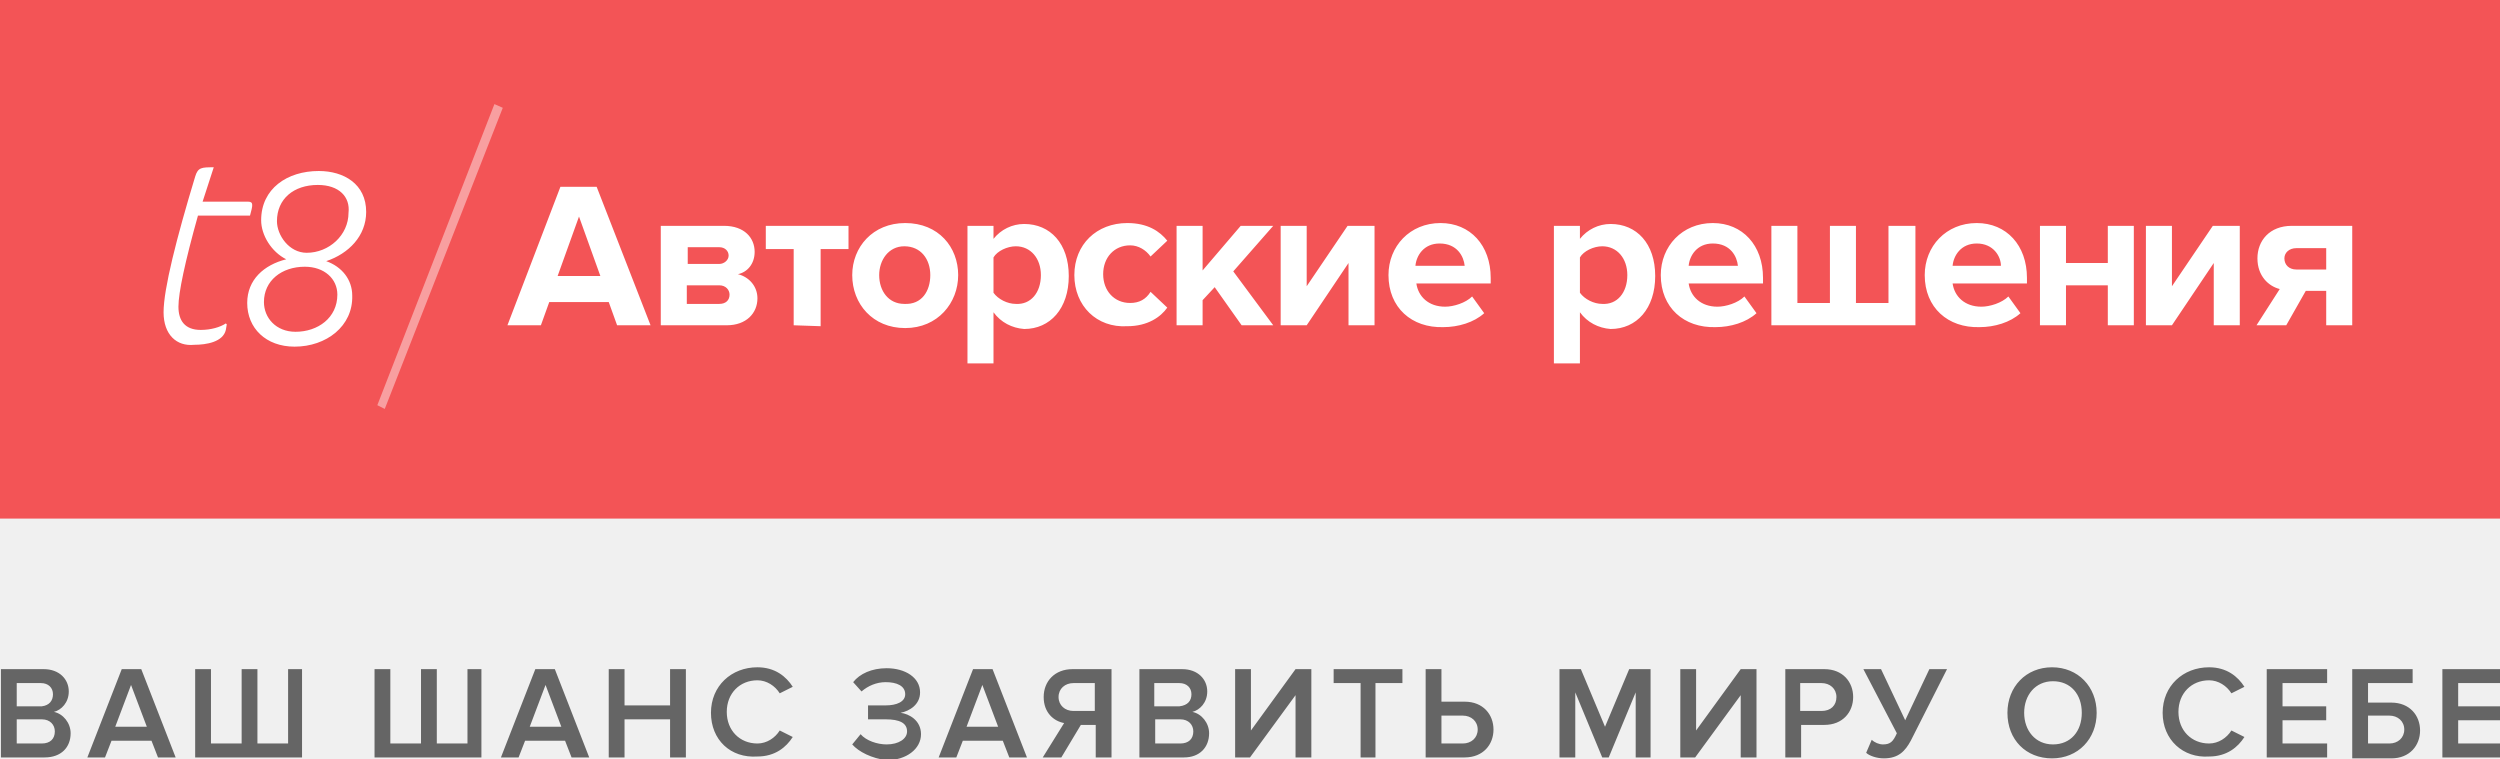
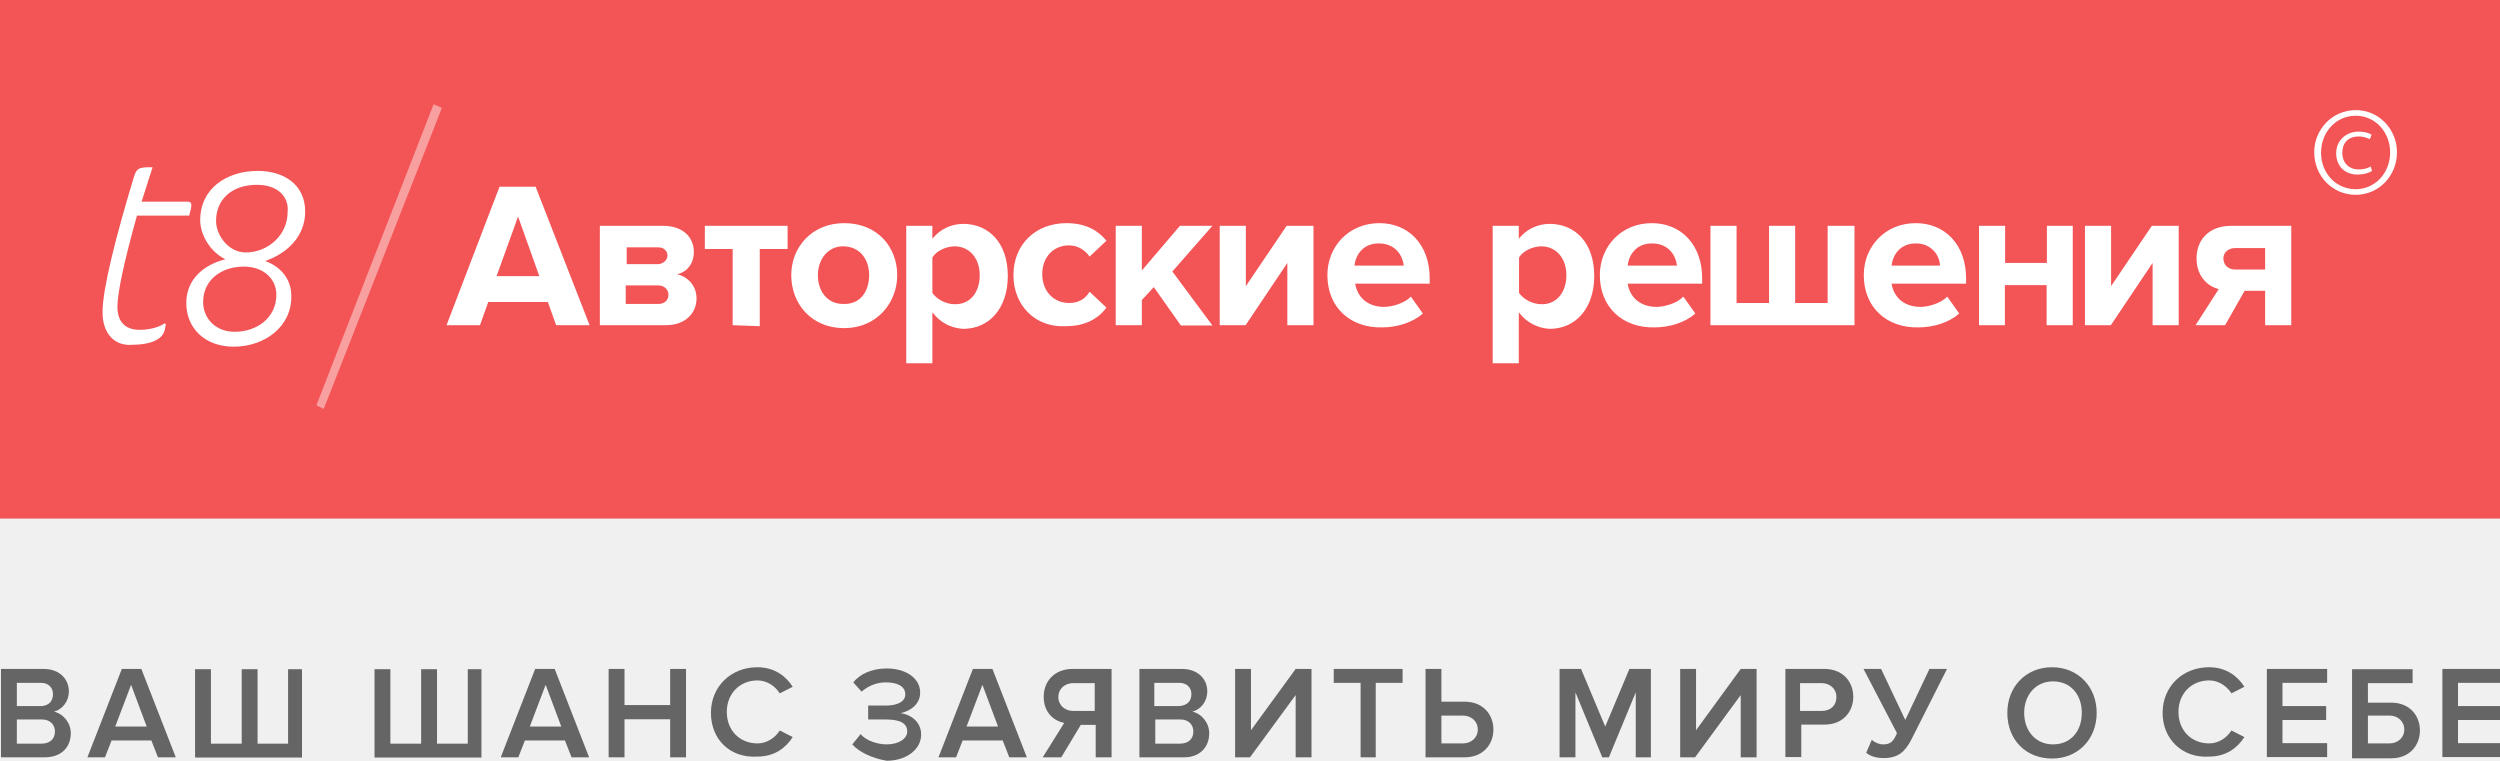
- <svg xmlns="http://www.w3.org/2000/svg" viewBox="0 0 269 81.6" enable-background="new 0 0 269 81.6">
-   <path fill="#F35456" d="M0 0h269v55.8h-269z" />
+ <svg xmlns="http://www.w3.org/2000/svg" viewBox="0 844.7 1024 311.4" enable-background="new 0 844.7 1024 311.4">
+   <path fill="#F35456" d="M0 844.7h1024v212.4h-1024v-212.4z" />
+   <path fill="#656565" d="M.4 1154.9v-36.2h17.5c6.5 0 10.3 4.2 10.3 9.1 0 4.6-3 7.6-6.1 8.4 3.8.8 6.9 4.6 6.9 8.8 0 5.7-3.8 9.9-10.7 9.9h-17.9zm21.3-25.9c0-2.7-1.9-4.6-4.9-4.6h-9.9v9.5h10.3c3-.3 4.5-2.2 4.5-4.9zm.8 15.3c0-2.7-1.9-4.9-5.3-4.9h-10.3v9.9h10.3c3.4-.1 5.3-2 5.3-5zm42.2 10.6l-2.7-6.9h-16.3l-2.7 6.9h-7.2l14.1-36.2h8l14.1 36.2h-7.3zm-11-29.7l-6.5 17.1h12.9c0 .1-6.4-17.1-6.4-17.1zm70-6.4v36.2h-43.8v-36.2h6.5v30.5h12.6v-30.5h6.5v30.5h12.5v-30.5h5.7zm73.5 0v36.2h-43.8v-36.2h6.5v30.5h12.6v-30.5h6.5v30.5h12.6v-30.5h5.6zm36.9 36.1l-2.7-6.9h-16.4l-2.7 6.9h-7.2l14.1-36.2h8l14.1 36.2h-7.2zm-10.6-29.7l-6.5 17.1h12.9l-6.4-17.1zm51 29.7v-15.6h-18.7v15.6h-6.5v-36.2h6.5v14.8h18.7v-14.8h6.5v36.2h-6.5zm16.7-18.2c0-11 8.4-18.7 19-18.7 7.2 0 11.8 3.8 14.5 8l-5.3 2.7c-1.9-3-5.3-5.3-9.1-5.3-7.2 0-12.6 5.3-12.6 12.9s5.3 12.9 12.6 12.9c3.8 0 7.2-2.3 9.1-5.3l5.3 2.7c-2.7 4.2-7.2 8-14.5 8-11 .7-19-6.9-19-17.9zm57.9 12.9l3.4-4.2c2.3 2.7 6.9 4.2 10.7 4.2 4.9 0 8.4-2.3 8.4-5.3 0-3.4-3-4.9-8.8-4.9h-7.2v-5.7h7.2c4.6 0 8-1.5 8-4.6 0-3.4-3.4-4.9-8-4.9-3.8 0-7.2 1.5-9.9 3.8l-3.4-3.8c2.7-3.4 7.6-5.7 13.7-5.7 7.6 0 13.7 3.8 13.7 9.9 0 4.9-4.2 7.6-8 8.4 3.4.4 8.4 3 8.4 8.8 0 6.1-6.1 10.7-14.1 10.7-6.1-1-11.5-3.7-14.1-6.7zm64.3 5.3l-2.7-6.9h-16.4l-2.7 6.9h-7.2l14.1-36.2h8l14.1 36.2h-7.2zm-11-29.7l-6.5 17.1h12.9l-6.4-17.1zm24.7 29.7l8.8-14.1c-4.2-.8-8.4-4.2-8.4-10.7 0-6.5 4.6-11.4 11.8-11.4h16v36.2h-6.5v-13.3h-6.1l-8 13.3h-7.6zm21.3-19v-11.4h-8.8c-3.4 0-6.1 2.3-6.1 5.7s2.7 5.7 6.1 5.7h8.8zm18.3 19v-36.2h17.5c6.5 0 10.3 4.2 10.3 9.1 0 4.6-3 7.6-6.1 8.4 3.8.8 6.9 4.6 6.9 8.8 0 5.7-3.8 9.9-10.3 9.9h-18.3zm21.3-25.9c0-2.7-1.9-4.6-4.9-4.6h-10.3v9.5h10.3c3.4-.3 4.9-2.2 4.9-4.9zm.8 15.3c0-2.7-1.9-4.9-5.3-4.9h-10.3v9.9h10.3c3.4-.1 5.3-2 5.3-5zm17.1 10.6v-36.2h6.5v25.1l18.3-25.1h6.5v36.2h-6.5v-25.5l-18.7 25.5h-6.1zm51.4 0v-30.5h-11v-5.7h28.2v5.7h-11v30.5h-6.2zm33.1-36.1v13.3h9.5c7.6 0 11.8 5.3 11.8 11.4s-4.2 11.4-11.8 11.4h-16v-36.2h6.5zm0 19v11.4h8.8c3.4 0 6.1-2.3 6.1-5.7s-2.7-5.7-6.1-5.7h-8.8zm79.6 17.1v-26.6l-11 26.6h-2.7l-11-26.6v26.6h-6.5v-36.2h8.8l9.9 23.6 9.9-23.6h8.8v36.2h-6.2zm18.2 0v-36.2h6.5v25.1l18.3-25.1h6.5v36.2h-6.5v-25.5l-18.7 25.5h-6.1zm43.1 0v-36.2h16c7.6 0 11.8 5.3 11.8 11.4s-4.2 11.4-11.8 11.4h-9.5v13.3h-6.5zm20.9-24.7c0-3.4-2.7-5.7-6.1-5.7h-8.8v11.4h8.8c3.8 0 6.1-2.3 6.1-5.7zm12.2 22.8l2.3-5.3c1.1 1.1 3 1.9 4.6 1.9 3 0 4.2-1.1 5.7-4.6l-13.7-26.3h7.2l9.9 20.9 9.9-20.9h7.2l-14.8 29.3c-2.3 4.2-4.9 7.2-11 7.2-3.1.1-6.2-1-7.3-2.2zm57.8-16.3c0-10.7 7.6-18.7 18.3-18.7s18.3 8 18.3 18.7-7.6 18.7-18.3 18.7-18.3-7.7-18.3-18.7zm30.5 0c0-7.6-4.6-12.9-11.8-12.9s-11.8 5.7-11.8 12.9 4.6 12.9 11.8 12.9c7.2 0 11.8-5.3 11.8-12.9zm33.1 0c0-11 8.4-18.7 19-18.7 7.2 0 11.8 3.8 14.5 8l-5.3 2.7c-1.9-3-5.3-5.3-9.1-5.3-7.2 0-12.6 5.3-12.6 12.9s5.3 12.9 12.6 12.9c3.8 0 7.2-2.3 9.1-5.3l5.3 2.7c-2.7 4.2-7.2 8-14.5 8-10.6.7-19-6.9-19-17.9zm42.7 18.2v-36.2h24.7v5.7h-18.3v9.5h17.9v5.7h-17.9v9.5h18.3v5.7h-24.7zm59.7-36.1v5.7h-18.3v8h9.5c7.6 0 11.8 5.3 11.8 11.4s-4.2 11.4-11.8 11.4h-16v-36.5h24.8zm-18.3 19v11.4h8.8c3.4 0 6.1-2.3 6.1-5.7s-2.7-5.7-6.1-5.7h-8.8zm30.5 17.1v-36.2h24.7v5.7h-18.3v9.5h17.9v5.7h-17.9v9.5h18.3v5.7h-24.7z" />
  <g fill="#fff">
-     <path d="M17.6 33.6c0-2.5 1.4-8 3.4-14.6.3-1 .7-1 2-1l-1.2 3.7h4.9c.6 0 .5.4.2 1.5h-5.6c-1.4 5-2.1 8.3-2.1 9.8s.7 2.5 2.4 2.5c1.1 0 2.1-.3 2.7-.7l.1.1-.1.6c-.3 1.3-2.1 1.6-3.4 1.6-1.9.2-3.3-1.1-3.3-3.5zM31.7 37.3c-3.1 0-5.1-2-5.1-4.7 0-2.5 1.8-4.1 4.2-4.7-1.6-.8-2.7-2.6-2.7-4.2 0-3.4 2.8-5.3 6.2-5.3 2.7 0 5.1 1.4 5.1 4.4 0 2.6-1.9 4.5-4.3 5.3 1.7.6 2.8 2 2.8 3.7.1 3.3-2.8 5.5-6.2 5.5zm1.1-8.6c-2.5 0-4.4 1.5-4.4 3.8 0 1.7 1.3 3.2 3.4 3.2 2.4 0 4.5-1.5 4.5-4 0-1.7-1.4-3-3.5-3zm1.4-8.8c-2.6 0-4.4 1.5-4.4 3.9 0 1.5 1.3 3.4 3.2 3.4 2.4 0 4.5-1.9 4.5-4.3.2-1.7-1-3-3.3-3zM66.4 35l-.9-2.5h-6.4l-.9 2.5h-3.6l5.7-14.9h3.9l5.8 14.9h-3.6zm-4.1-11.7l-2.3 6.4h4.6l-2.3-6.4zm8.8 11.7v-10.7h6.8c2.2 0 3.3 1.3 3.3 2.8 0 1.3-.8 2.2-1.8 2.4 1.2.3 2.1 1.3 2.1 2.6 0 1.6-1.2 2.9-3.3 2.9h-7.1zm7.3-7.5c0-.5-.4-.9-1-.9h-3.4v1.8h3.4c.5 0 1-.4 1-.9zm.1 4.2c0-.5-.4-1-1.1-1h-3.5v2h3.5c.7 0 1.1-.4 1.1-1zm6.9 3.3v-8.2h-3v-2.5h8.9v2.5h-3v8.3l-2.9-.1zm6.3-5.4c0-3 2.2-5.6 5.7-5.6 3.6 0 5.7 2.6 5.7 5.6s-2.2 5.7-5.7 5.7-5.7-2.6-5.7-5.7zm8.4 0c0-1.7-1-3.1-2.8-3.1-1.7 0-2.7 1.5-2.7 3.1 0 1.7 1 3.1 2.7 3.1 1.9.1 2.8-1.4 2.8-3.1zm6.8 4v5.5h-2.8v-14.8h2.8v1.4c.8-1 2-1.6 3.3-1.6 2.8 0 4.8 2.1 4.8 5.6s-2 5.7-4.8 5.7c-1.3-.1-2.5-.7-3.3-1.8zm5.1-4c0-1.8-1.1-3.1-2.7-3.1-.9 0-2 .5-2.4 1.2v3.8c.5.7 1.5 1.2 2.4 1.2 1.6.1 2.7-1.2 2.7-3.1zm3.6 0c0-3.3 2.4-5.6 5.7-5.6 2.2 0 3.5.9 4.3 1.9l-1.8 1.7c-.5-.7-1.3-1.2-2.2-1.2-1.7 0-2.9 1.3-2.9 3.1s1.2 3.1 2.9 3.1c1 0 1.7-.4 2.2-1.2l1.8 1.7c-.7 1-2.1 2-4.3 2-3.3.2-5.7-2.2-5.7-5.5zm18 5.4l-2.9-4.1-1.3 1.4v2.7h-2.8v-10.7h2.8v4.8l4.1-4.8h3.5l-4.3 4.9 4.3 5.8h-3.4zm4.2 0v-10.7h2.8v6.5l4.4-6.5h2.9v10.7h-2.8v-6.7l-4.5 6.7h-2.8zm11.6-5.4c0-3.1 2.3-5.6 5.6-5.6 3.2 0 5.4 2.4 5.4 5.9v.6h-8c.2 1.4 1.3 2.5 3.1 2.5.9 0 2.2-.4 2.9-1.1l1.3 1.8c-1.1 1-2.8 1.5-4.4 1.5-3.4.1-5.9-2.1-5.9-5.6zm5.5-3.4c-1.7 0-2.5 1.3-2.6 2.4h5.3c-.1-1-.8-2.4-2.7-2.4zm15.1 7.4v5.5h-2.8v-14.8h2.8v1.4c.8-1 2-1.6 3.3-1.6 2.8 0 4.8 2.1 4.8 5.6s-2 5.7-4.8 5.7c-1.3-.1-2.5-.7-3.3-1.8zm5.1-4c0-1.8-1.1-3.1-2.7-3.1-.9 0-2 .5-2.4 1.2v3.8c.5.7 1.5 1.2 2.4 1.2 1.6.1 2.7-1.2 2.7-3.1zm3.6 0c0-3.1 2.3-5.6 5.6-5.6 3.2 0 5.4 2.4 5.4 5.9v.6h-8c.2 1.4 1.3 2.5 3.1 2.5.9 0 2.2-.4 2.9-1.1l1.3 1.8c-1.1 1-2.8 1.5-4.4 1.5-3.4.1-5.9-2.1-5.9-5.6zm5.6-3.4c-1.7 0-2.5 1.3-2.6 2.4h5.3c-.1-1-.8-2.4-2.7-2.4zm21.8-1.9v10.7h-15.5v-10.7h2.8v8.3h3.5v-8.3h2.8v8.3h3.5v-8.3h2.9zm1 5.3c0-3.1 2.3-5.6 5.6-5.6 3.2 0 5.4 2.4 5.4 5.9v.6h-8c.2 1.4 1.3 2.5 3.1 2.5.9 0 2.2-.4 2.9-1.1l1.3 1.8c-1.1 1-2.8 1.5-4.4 1.5-3.4.1-5.9-2.1-5.9-5.6zm5.6-3.4c-1.7 0-2.5 1.3-2.6 2.4h5.2c0-1-.8-2.4-2.6-2.4zm6.8 8.8v-10.7h2.8v4h4.5v-4h2.8v10.7h-2.8v-4.3h-4.5v4.3h-2.8zm11.4 0v-10.7h2.8v6.5l4.4-6.5h2.9v10.7h-2.8v-6.7l-4.5 6.7h-2.8zm11.9 0l2.5-3.9c-1.2-.3-2.4-1.4-2.4-3.3s1.3-3.5 3.7-3.5h6.5v10.7h-2.8v-3.7h-2.2l-2.1 3.7h-3.2zm7.5-6v-2.3h-3.2c-.8 0-1.3.5-1.3 1.1 0 .7.5 1.2 1.3 1.2h3.2z" />
-     <path opacity=".44" enable-background="new" d="M41.4 44l-.8-.4 12.6-32.4.9.4-12.7 32.4z" />
+     <path d="M42 972.6c0-9.5 5.3-30.5 12.9-55.6 1.1-3.8 2.7-3.8 7.6-3.8l-4.5 14.1h18.7c2.3 0 1.9 1.5.8 5.7h-21.4c-5.3 19-8 31.6-8 37.3 0 5.7 2.7 9.5 9.1 9.5 4.2 0 8-1.1 10.3-2.7l.4.4-.4 2.3c-1.1 4.9-8 6.1-12.9 6.1-7.3.8-12.6-4.2-12.6-13.3zm53.7 14.1c-11.8 0-19.4-7.6-19.4-17.9 0-9.5 6.9-15.6 16-17.9-6.1-3-10.3-9.9-10.3-16 0-12.9 10.7-20.2 23.6-20.2 10.3 0 19.4 5.3 19.4 16.7 0 9.9-7.2 17.1-16.4 20.2 6.5 2.3 10.7 7.6 10.7 14.1.4 12.6-10.7 21-23.6 21zm4.2-32.8c-9.5 0-16.7 5.7-16.7 14.5 0 6.5 4.9 12.2 12.9 12.2 9.1 0 17.1-5.7 17.1-15.2 0-6.5-5.3-11.5-13.3-11.5zm5.3-33.5c-9.9 0-16.7 5.7-16.7 14.8 0 5.7 4.9 12.9 12.2 12.9 9.1 0 17.1-7.2 17.1-16.4.7-6.3-3.9-11.3-12.6-11.3zm122.6 57.5l-3.4-9.5h-24.4l-3.4 9.5h-13.7l21.7-56.7h14.8l22.1 56.7h-13.7zm-15.6-44.5l-8.8 24.4h17.5l-8.7-24.4zm33.5 44.5v-40.7h25.9c8.4 0 12.6 4.9 12.6 10.7 0 4.9-3 8.4-6.9 9.1 4.6 1.1 8 4.9 8 9.9 0 6.1-4.6 11-12.6 11h-27zm27.7-28.5c0-1.9-1.5-3.4-3.8-3.4h-12.9v6.9h12.9c1.9-.1 3.8-1.6 3.8-3.5zm.4 16c0-1.9-1.5-3.8-4.2-3.8h-13.3v7.6h13.3c2.7 0 4.2-1.6 4.2-3.8zm26.3 12.5v-31.2h-11.4v-9.5h33.9v9.5h-11.4v31.6l-11.1-.4zm24-20.5c0-11.4 8.4-21.3 21.7-21.3 13.7 0 21.7 9.9 21.7 21.3s-8.4 21.7-21.7 21.7c-13.4 0-21.7-9.9-21.7-21.7zm31.9 0c0-6.5-3.8-11.8-10.7-11.8-6.5 0-10.3 5.7-10.3 11.8 0 6.5 3.8 11.8 10.3 11.8 7.3.3 10.7-5.4 10.7-11.8zm25.9 15.2v20.9h-10.7v-56.3h10.7v5.3c3-3.8 7.6-6.1 12.6-6.1 10.7 0 18.3 8 18.3 21.3s-7.6 21.7-18.3 21.7c-5-.3-9.5-2.6-12.6-6.8zm19.4-15.2c0-6.9-4.2-11.8-10.3-11.8-3.4 0-7.6 1.9-9.1 4.6v14.5c1.9 2.7 5.7 4.6 9.1 4.6 6.2.2 10.3-4.7 10.3-11.9zm13.8 0c0-12.6 9.1-21.3 21.7-21.3 8.4 0 13.3 3.4 16.4 7.2l-6.9 6.5c-1.9-2.7-4.9-4.6-8.4-4.6-6.5 0-11 4.9-11 11.8s4.6 11.8 11 11.8c3.8 0 6.5-1.5 8.4-4.6l6.9 6.5c-2.7 3.8-8 7.6-16.4 7.6-12.6.8-21.7-8.4-21.7-20.9zm68.5 20.5l-11-15.6-4.9 5.3v10.3h-10.7v-40.7h10.7v18.3l15.6-18.3h13.3l-16.4 18.7 16.4 22.1h-13v-.1zm16 0v-40.7h10.7v24.7l16.7-24.7h11v40.7h-10.7v-25.5l-17.1 25.5h-10.6zm44.1-20.5c0-11.8 8.8-21.3 21.3-21.3 12.2 0 20.6 9.1 20.6 22.5v2.3h-30.5c.8 5.3 4.9 9.5 11.8 9.5 3.4 0 8.4-1.5 11-4.2l4.9 6.9c-4.2 3.8-10.7 5.7-16.7 5.7-12.9.3-22.4-8.1-22.4-21.4zm21-13c-6.5 0-9.5 4.9-9.9 9.1h20.2c-.4-3.7-3.1-9.1-10.3-9.1zm57.4 28.2v20.9h-10.7v-56.3h10.7v5.3c3-3.8 7.6-6.1 12.6-6.1 10.7 0 18.3 8 18.3 21.3s-7.6 21.7-18.3 21.7c-4.9-.3-9.5-2.6-12.6-6.8zm19.5-15.2c0-6.9-4.2-11.8-10.3-11.8-3.4 0-7.6 1.9-9.1 4.6v14.5c1.9 2.7 5.7 4.6 9.1 4.6 6.1.2 10.3-4.7 10.3-11.9zm13.7 0c0-11.8 8.8-21.3 21.3-21.3 12.2 0 20.6 9.1 20.6 22.5v2.3h-30.5c.8 5.3 4.9 9.5 11.8 9.5 3.4 0 8.4-1.5 11-4.2l4.9 6.9c-4.2 3.8-10.7 5.7-16.7 5.7-12.9.3-22.4-8.1-22.4-21.4zm21.3-13c-6.5 0-9.5 4.9-9.9 9.1h20.2c-.4-3.7-3.1-9.1-10.3-9.1zm83-7.2v40.7h-59v-40.7h10.7v31.6h13.3v-31.6h10.7v31.6h13.3v-31.6h11zm3.8 20.2c0-11.8 8.8-21.3 21.3-21.3 12.2 0 20.6 9.1 20.6 22.5v2.3h-30.5c.8 5.3 4.9 9.5 11.8 9.5 3.4 0 8.4-1.5 11-4.2l4.9 6.9c-4.2 3.8-10.7 5.7-16.7 5.7-12.9.3-22.4-8.1-22.4-21.4zm21.3-13c-6.5 0-9.5 4.9-9.9 9.1h19.8c0-3.7-3.1-9.1-9.9-9.1zm25.9 33.5v-40.7h10.7v15.2h17.1v-15.2h10.6v40.7h-10.7v-16.4h-17.1v16.4h-10.6zm43.4 0v-40.7h10.7v24.7l16.7-24.7h11v40.7h-10.7v-25.5l-17.1 25.5h-10.6zm45.3 0l9.5-14.8c-4.6-1.1-9.1-5.3-9.1-12.6s4.9-13.3 14.1-13.3h24.7v40.7h-10.7v-14.1h-8.4l-8 14.1h-12.1zm28.5-22.8v-8.8h-12.2c-3 0-4.9 1.9-4.9 4.2 0 2.7 1.9 4.6 4.9 4.6h12.2z" />
+     <path opacity=".44" enable-background="new" d="M132.6 1012.2l-3-1.5 48-123.3 3.4 1.5-48.4 123.3z" />
  </g>
-   <g fill="#656565">
-     <path d="M.1 81.5v-9.5h4.6c1.7 0 2.7 1.1 2.7 2.4 0 1.2-.8 2-1.6 2.2 1 .2 1.8 1.2 1.8 2.3 0 1.5-1 2.6-2.8 2.6h-4.7zm5.6-6.8c0-.7-.5-1.2-1.3-1.2h-2.6v2.5h2.7c.8-.1 1.2-.6 1.2-1.3zm.2 4c0-.7-.5-1.3-1.4-1.3h-2.7v2.6h2.7c.9 0 1.4-.5 1.4-1.3zM17 81.5l-.7-1.8h-4.3l-.7 1.8h-1.9l3.7-9.5h2.1l3.7 9.5h-1.9zm-2.9-7.8l-1.7 4.5h3.4l-1.7-4.5zM32.5 72v9.5h-11.5v-9.5h1.7v8h3.3v-8h1.7v8h3.3v-8h1.5zM51.8 72v9.5h-11.5v-9.5h1.7v8h3.3v-8h1.7v8h3.3v-8h1.5zM61.5 81.5l-.7-1.8h-4.3l-.7 1.8h-1.9l3.7-9.5h2.1l3.7 9.5h-1.9zm-2.8-7.8l-1.7 4.5h3.4l-1.7-4.5zM72.1 81.5v-4.1h-4.9v4.1h-1.7v-9.5h1.7v3.9h4.9v-3.9h1.7v9.5h-1.7zM76.5 76.7c0-2.9 2.2-4.9 5-4.9 1.9 0 3.1 1 3.8 2.1l-1.4.7c-.5-.8-1.4-1.4-2.4-1.4-1.9 0-3.3 1.4-3.3 3.4s1.4 3.4 3.3 3.4c1 0 1.9-.6 2.4-1.4l1.4.7c-.7 1.1-1.9 2.1-3.8 2.1-2.9.2-5-1.8-5-4.7zM91.7 80.1l.9-1.1c.6.7 1.8 1.1 2.8 1.1 1.3 0 2.2-.6 2.2-1.4 0-.9-.8-1.3-2.3-1.3h-1.9v-1.5h1.9c1.2 0 2.1-.4 2.1-1.2 0-.9-.9-1.3-2.1-1.3-1 0-1.9.4-2.6 1l-.9-1c.7-.9 2-1.5 3.6-1.5 2 0 3.6 1 3.6 2.6 0 1.3-1.1 2-2.1 2.2.9.1 2.2.8 2.2 2.3 0 1.6-1.6 2.8-3.7 2.8-1.6-.2-3-.9-3.7-1.7zM108.6 81.5l-.7-1.8h-4.3l-.7 1.8h-1.9l3.7-9.5h2.1l3.7 9.5h-1.9zm-2.9-7.8l-1.7 4.5h3.4l-1.7-4.5zM112.2 81.5l2.3-3.7c-1.1-.2-2.2-1.1-2.2-2.8 0-1.7 1.2-3 3.1-3h4.2v9.5h-1.7v-3.5h-1.6l-2.1 3.5h-2zm5.6-5v-3h-2.3c-.9 0-1.6.6-1.6 1.5s.7 1.5 1.6 1.5h2.3zM122.6 81.5v-9.5h4.6c1.7 0 2.7 1.1 2.7 2.4 0 1.2-.8 2-1.6 2.2 1 .2 1.8 1.2 1.8 2.3 0 1.5-1 2.6-2.7 2.6h-4.8zm5.6-6.8c0-.7-.5-1.2-1.3-1.2h-2.7v2.5h2.7c.9-.1 1.3-.6 1.3-1.3zm.2 4c0-.7-.5-1.3-1.4-1.3h-2.7v2.6h2.7c.9 0 1.4-.5 1.4-1.3zM132.9 81.5v-9.5h1.7v6.6l4.8-6.6h1.7v9.5h-1.7v-6.7l-4.9 6.7h-1.6zM146.4 81.5v-8h-2.9v-1.5h7.4v1.5h-2.9v8h-1.6zM155.1 72v3.5h2.5c2 0 3.1 1.4 3.1 3s-1.1 3-3.1 3h-4.2v-9.5h1.7zm0 5v3h2.3c.9 0 1.6-.6 1.6-1.5s-.7-1.5-1.6-1.5h-2.3zM176 81.5v-7l-2.9 7h-.7l-2.9-7v7h-1.7v-9.5h2.3l2.6 6.2 2.6-6.2h2.3v9.5h-1.6zM180.8 81.5v-9.5h1.7v6.6l4.8-6.6h1.7v9.5h-1.7v-6.7l-4.9 6.7h-1.6zM192.1 81.5v-9.5h4.2c2 0 3.1 1.4 3.1 3s-1.1 3-3.1 3h-2.5v3.5h-1.7zm5.5-6.5c0-.9-.7-1.5-1.6-1.5h-2.3v3h2.3c1 0 1.6-.6 1.6-1.5zM200.8 81l.6-1.4c.3.3.8.5 1.2.5.8 0 1.1-.3 1.5-1.2l-3.6-6.9h1.9l2.6 5.5 2.6-5.5h1.9l-3.9 7.7c-.6 1.1-1.3 1.9-2.9 1.9-.8 0-1.6-.3-1.9-.6zM216 76.7c0-2.8 2-4.9 4.8-4.9s4.8 2.1 4.8 4.9c0 2.8-2 4.9-4.8 4.9s-4.8-2-4.8-4.9zm8 0c0-2-1.2-3.4-3.1-3.4-1.9 0-3.1 1.5-3.1 3.4s1.2 3.4 3.1 3.4c1.9 0 3.1-1.4 3.1-3.4zM232.7 76.7c0-2.9 2.2-4.9 5-4.9 1.9 0 3.1 1 3.8 2.1l-1.4.7c-.5-.8-1.4-1.4-2.4-1.4-1.9 0-3.3 1.4-3.3 3.4s1.4 3.4 3.3 3.4c1 0 1.9-.6 2.4-1.4l1.4.7c-.7 1.1-1.9 2.1-3.8 2.1-2.8.2-5-1.8-5-4.7zM243.9 81.5v-9.5h6.5v1.5h-4.8v2.5h4.7v1.5h-4.7v2.5h4.8v1.5h-6.5zM259.6 72v1.5h-4.8v2.1h2.5c2 0 3.1 1.4 3.1 3s-1.1 3-3.1 3h-4.2v-9.6h6.5zm-4.8 5v3h2.3c.9 0 1.6-.6 1.6-1.5s-.7-1.5-1.6-1.5h-2.3zM262.8 81.5v-9.5h6.5v1.5h-4.8v2.5h4.7v1.5h-4.7v2.5h4.8v1.5h-6.5z" />
-   </g>
+   <path fill="#fff" d="M981.8 907.1c0 9.6-7.4 17.4-16.9 17.4-9.5 0-17-7.7-17-17.4 0-9.5 7.5-17.3 17-17.3s16.9 7.8 16.9 17.3zm-31.1.2c0 8.4 6.2 14.9 14.2 14.9 7.9 0 14.1-6.6 14.1-15.1 0-8.4-6.2-15-14.1-15-8 0-14.2 6.6-14.2 15.2zm20-5.6c-.6-.3-2.4-1.1-4.6-1.1-4.5 0-6.7 2.9-6.7 6.7 0 3.7 2.3 6.8 6.8 6.8 1.9 0 3.7-.5 4.8-1.2l.6 1.8c-1.7 1.1-3.9 1.5-5.9 1.5-5.6 0-8.8-3.8-8.8-8.7 0-5.5 4.3-8.9 9.2-8.9 2.5 0 4.6.7 5.3 1.3l-.7 1.8z" />
</svg>
